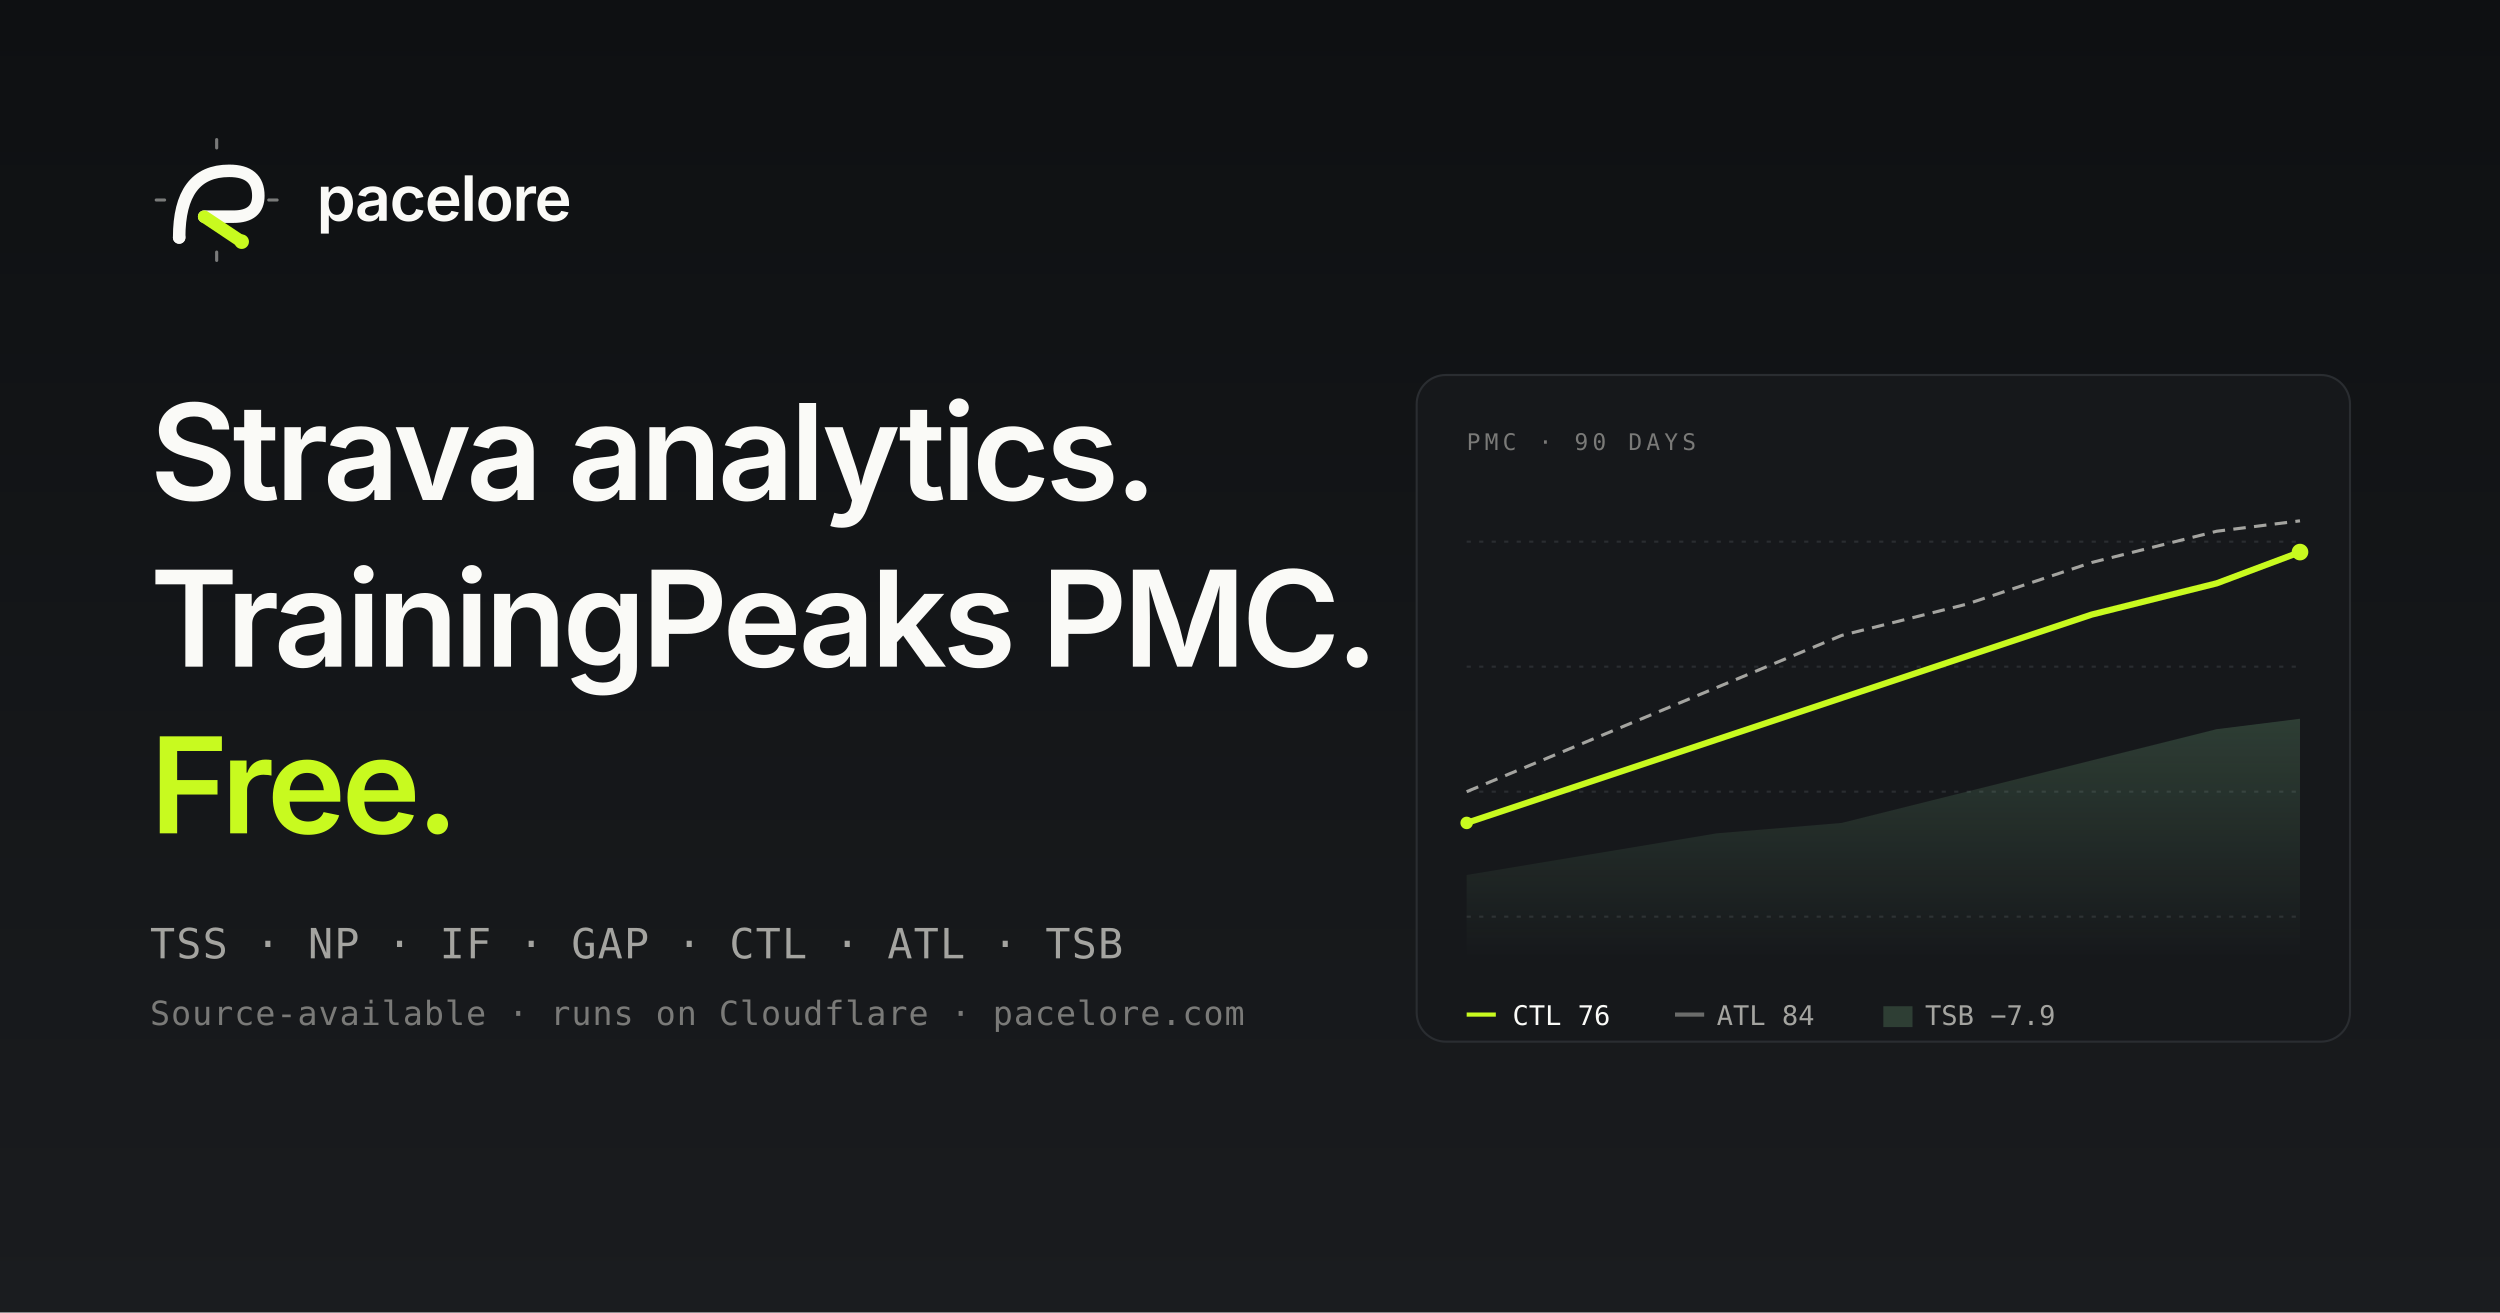
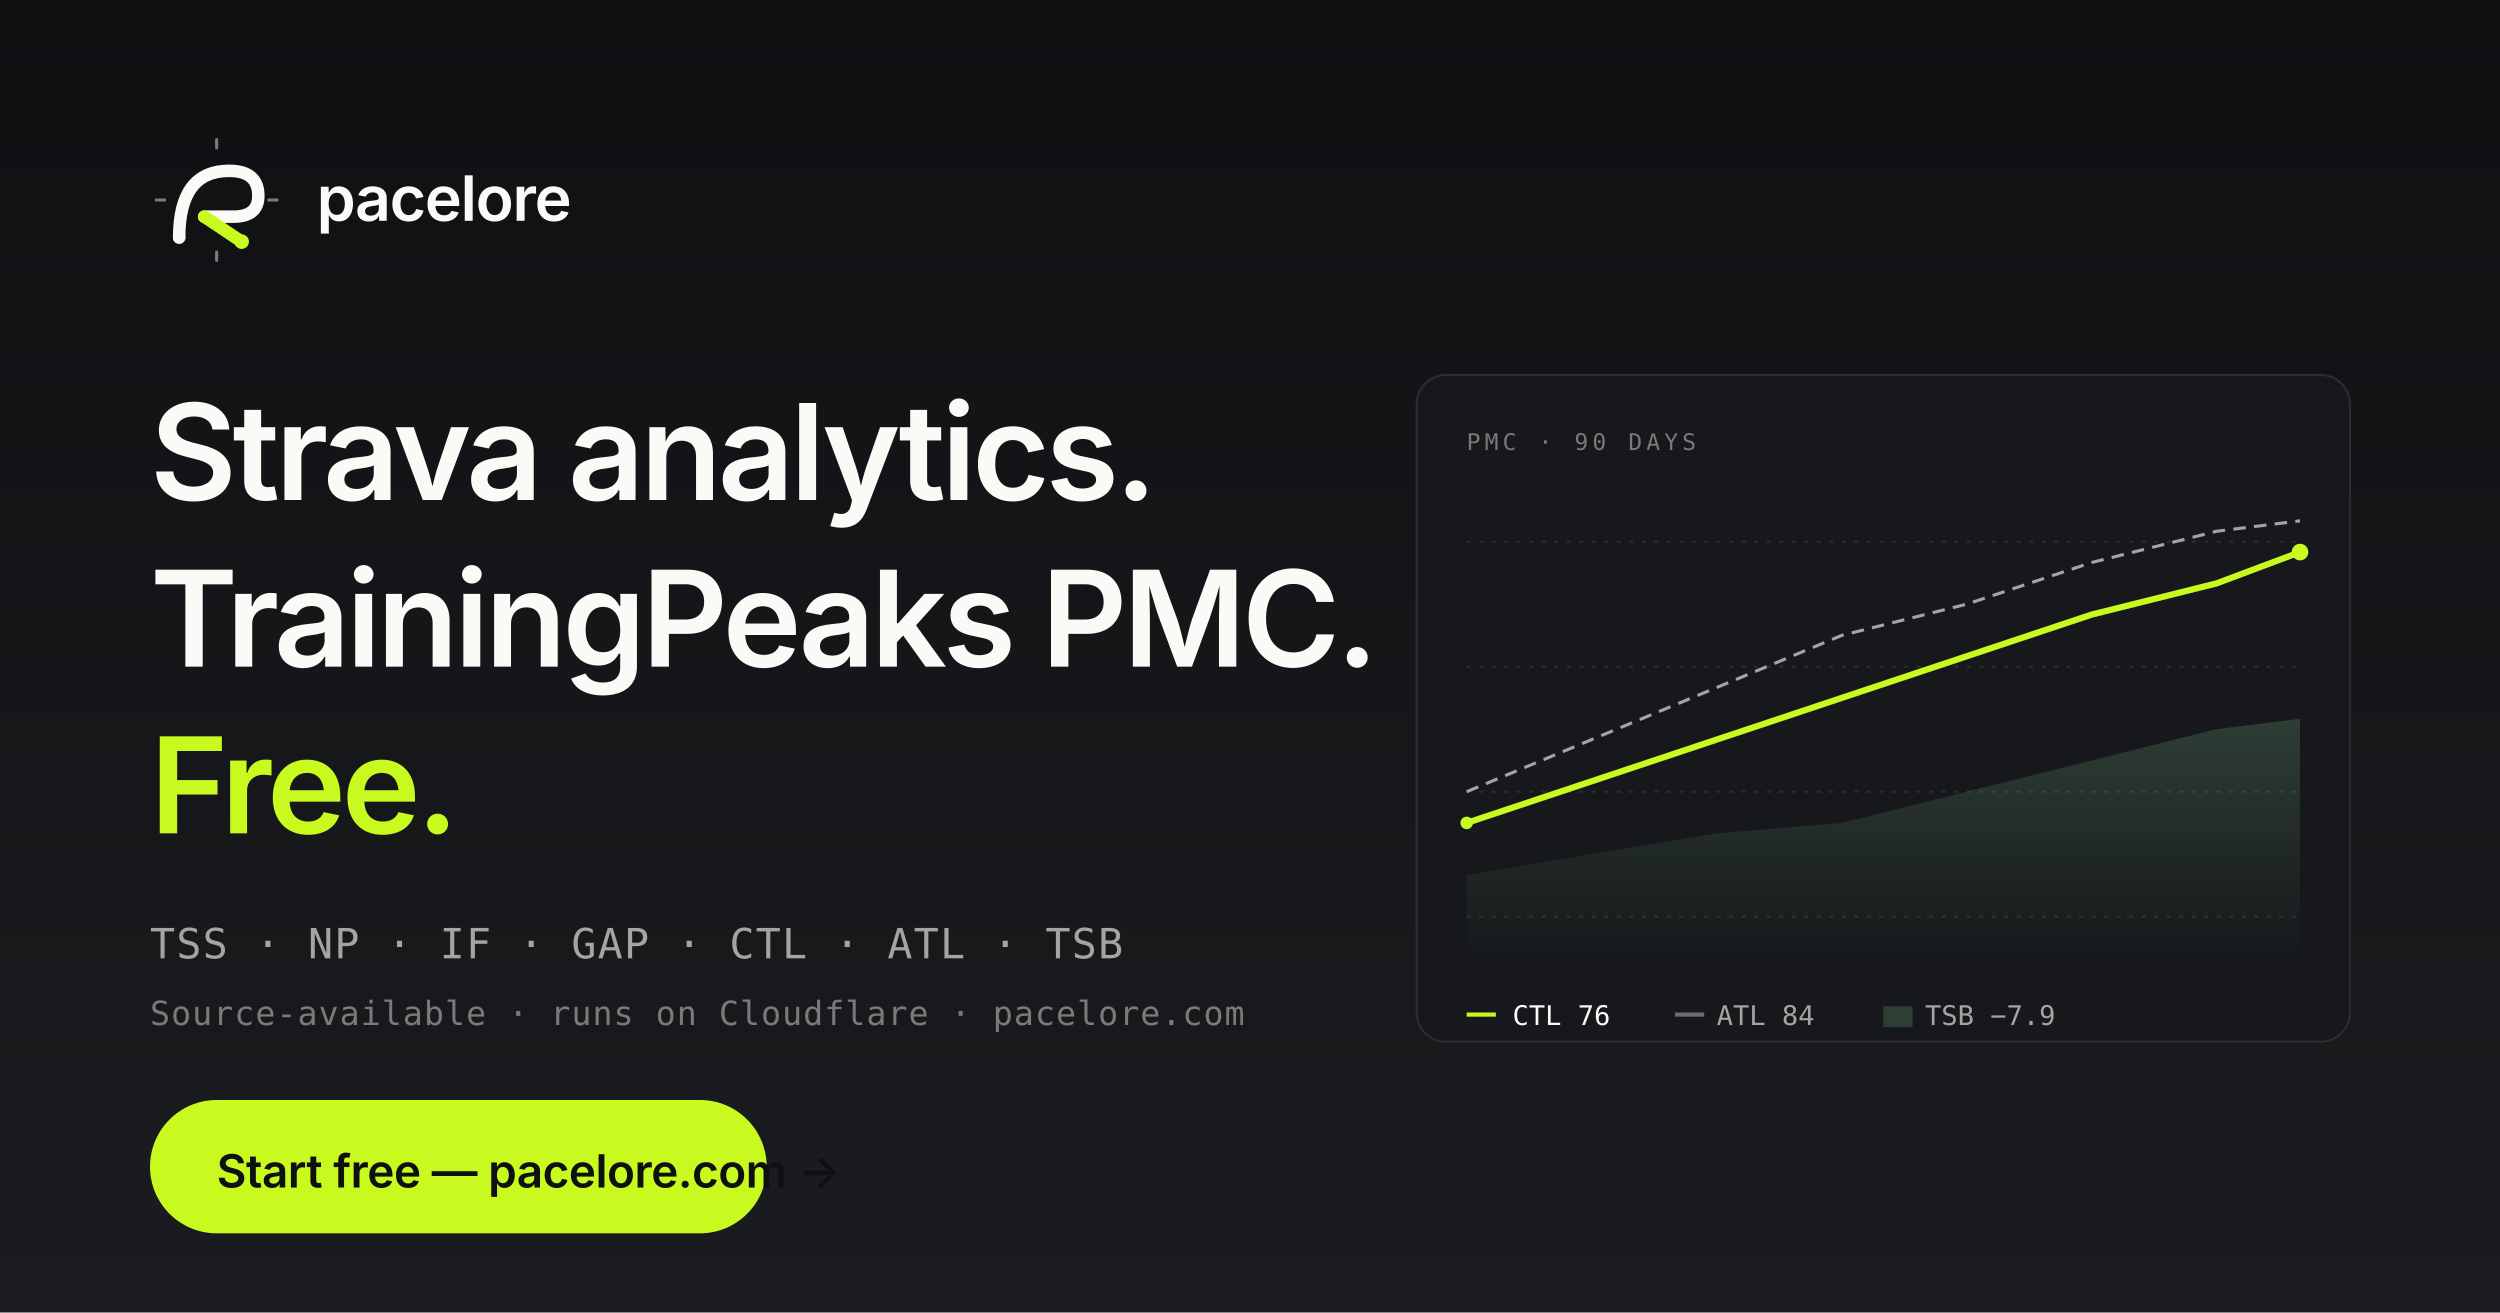
<svg xmlns="http://www.w3.org/2000/svg" viewBox="0 0 1200 630" width="1200" height="630" role="img" aria-label="pacelore — free Strava and TrainingPeaks alternative">
  <defs>
    <linearGradient id="bg" x1="0" y1="0" x2="0" y2="1">
      <stop offset="0%" stop-color="#0E1012" />
      <stop offset="100%" stop-color="#1A1C1F" />
    </linearGradient>
    <linearGradient id="tsbFill" x1="0" y1="0" x2="0" y2="1">
      <stop offset="0%" stop-color="#9be9a8" stop-opacity="0.18" />
      <stop offset="100%" stop-color="#9be9a8" stop-opacity="0" />
    </linearGradient>
  </defs>
  <rect width="1200" height="630" fill="url(#bg)" />
  <g transform="translate(72, 64)" fill="none">
    <g stroke="#FAFAF7" stroke-linecap="round" opacity="0.45">
      <line x1="32" y1="3" x2="32" y2="7" stroke-width="1.5" />
      <line x1="32" y1="57" x2="32" y2="61" stroke-width="1.5" />
      <line x1="3" y1="32" x2="7" y2="32" stroke-width="1.5" />
      <line x1="57" y1="32" x2="61" y2="32" stroke-width="1.5" />
    </g>
    <path d="M 14 50 Q 14 18 38 18 Q 52 18 52 30 Q 52 40 40 40 L 26 40" stroke="#FAFAF7" stroke-width="6" stroke-linecap="round" stroke-linejoin="round" />
    <path d="M 26 40 L 44 52" stroke="#C8FA1F" stroke-width="6" stroke-linecap="round" />
    <circle cx="44" cy="52" r="3.5" fill="#C8FA1F" />
    <circle cx="14" cy="50" r="3" fill="#FAFAF7" />
    <text x="80" y="42" font-family="Geist, Inter, system-ui, sans-serif" font-size="30" font-weight="600" letter-spacing="-0.02em" fill="#FAFAF7">pacelore</text>
  </g>
  <g font-family="Inter, system-ui, sans-serif" fill="#FAFAF7">
    <text x="72" y="240" font-size="64" font-weight="600" letter-spacing="-2">Strava analytics.</text>
    <text x="72" y="320" font-size="64" font-weight="600" letter-spacing="-2">TrainingPeaks PMC.</text>
    <text x="72" y="400" font-size="64" font-weight="600" letter-spacing="-2" fill="#C8FA1F">Free.</text>
    <text x="72" y="460" font-family="Geist Mono, ui-monospace, monospace" font-size="20" letter-spacing="0.03em" fill="#A4A4A0">
      TSS · NP · IF · GAP · CTL · ATL · TSB
    </text>
    <text x="72" y="492" font-family="Geist Mono, ui-monospace, monospace" font-size="16" letter-spacing="0.03em" fill="#7A7A78">
      Source-available · runs on Cloudflare · pacelore.com
    </text>
  </g>
+   <g transform="translate(72, 528)">
+     <rect width="296" height="64" rx="32" fill="#C8FA1F" />
+     <text x="32" y="42" font-family="Inter, system-ui, sans-serif" font-size="22" font-weight="600" letter-spacing="-0.01em" fill="#0E1012">
+       Start free — pacelore.com →
+     </text>
+   </g>
  <g transform="translate(680, 180)">
    <rect width="448" height="320" rx="14" fill="#16181B" stroke="#2A2D31" />
    <text x="24" y="36" font-family="Geist Mono, ui-monospace, monospace" font-size="11" letter-spacing="2" fill="#7A7A78">PMC · 90 DAYS</text>
    <g stroke="#2A2D31" stroke-dasharray="2 4">
      <line x1="24" x2="424" y1="80" y2="80" />
      <line x1="24" x2="424" y1="140" y2="140" />
      <line x1="24" x2="424" y1="200" y2="200" />
      <line x1="24" x2="424" y1="260" y2="260" />
    </g>
    <path d="M24 240 L84 230 L144 220 L204 215 L264 200 L324 185 L384 170 L424 165 L424 280 L24 280 Z" fill="url(#tsbFill)" />
    <path d="M24 200 L84 175 L144 150 L204 125 L264 110 L324 90 L384 75 L424 70" stroke="#A4A4A0" stroke-width="1.5" stroke-dasharray="6 4" fill="none" />
    <path d="M24 215 L84 195 L144 175 L204 155 L264 135 L324 115 L384 100 L424 85" stroke="#C8FA1F" stroke-width="3" fill="none" />
    <g fill="#C8FA1F">
      <circle cx="24" cy="215" r="3" />
      <circle cx="424" cy="85" r="4" />
    </g>
    <g font-family="Geist Mono, ui-monospace, monospace" font-size="13" fill="#A4A4A0" transform="translate(24, 300)">
      <rect width="14" height="2" y="6" fill="#C8FA1F" />
      <text x="22" y="12" fill="#FAFAF7">CTL 76</text>
      <rect width="14" y="6" height="2" fill="#A4A4A0" opacity="0.6" x="100" />
      <text x="120" y="12">ATL 84</text>
      <rect x="200" y="3" width="14" height="10" fill="#9be9a8" opacity="0.18" />
      <text x="220" y="12">TSB −7.9</text>
    </g>
  </g>
</svg>
